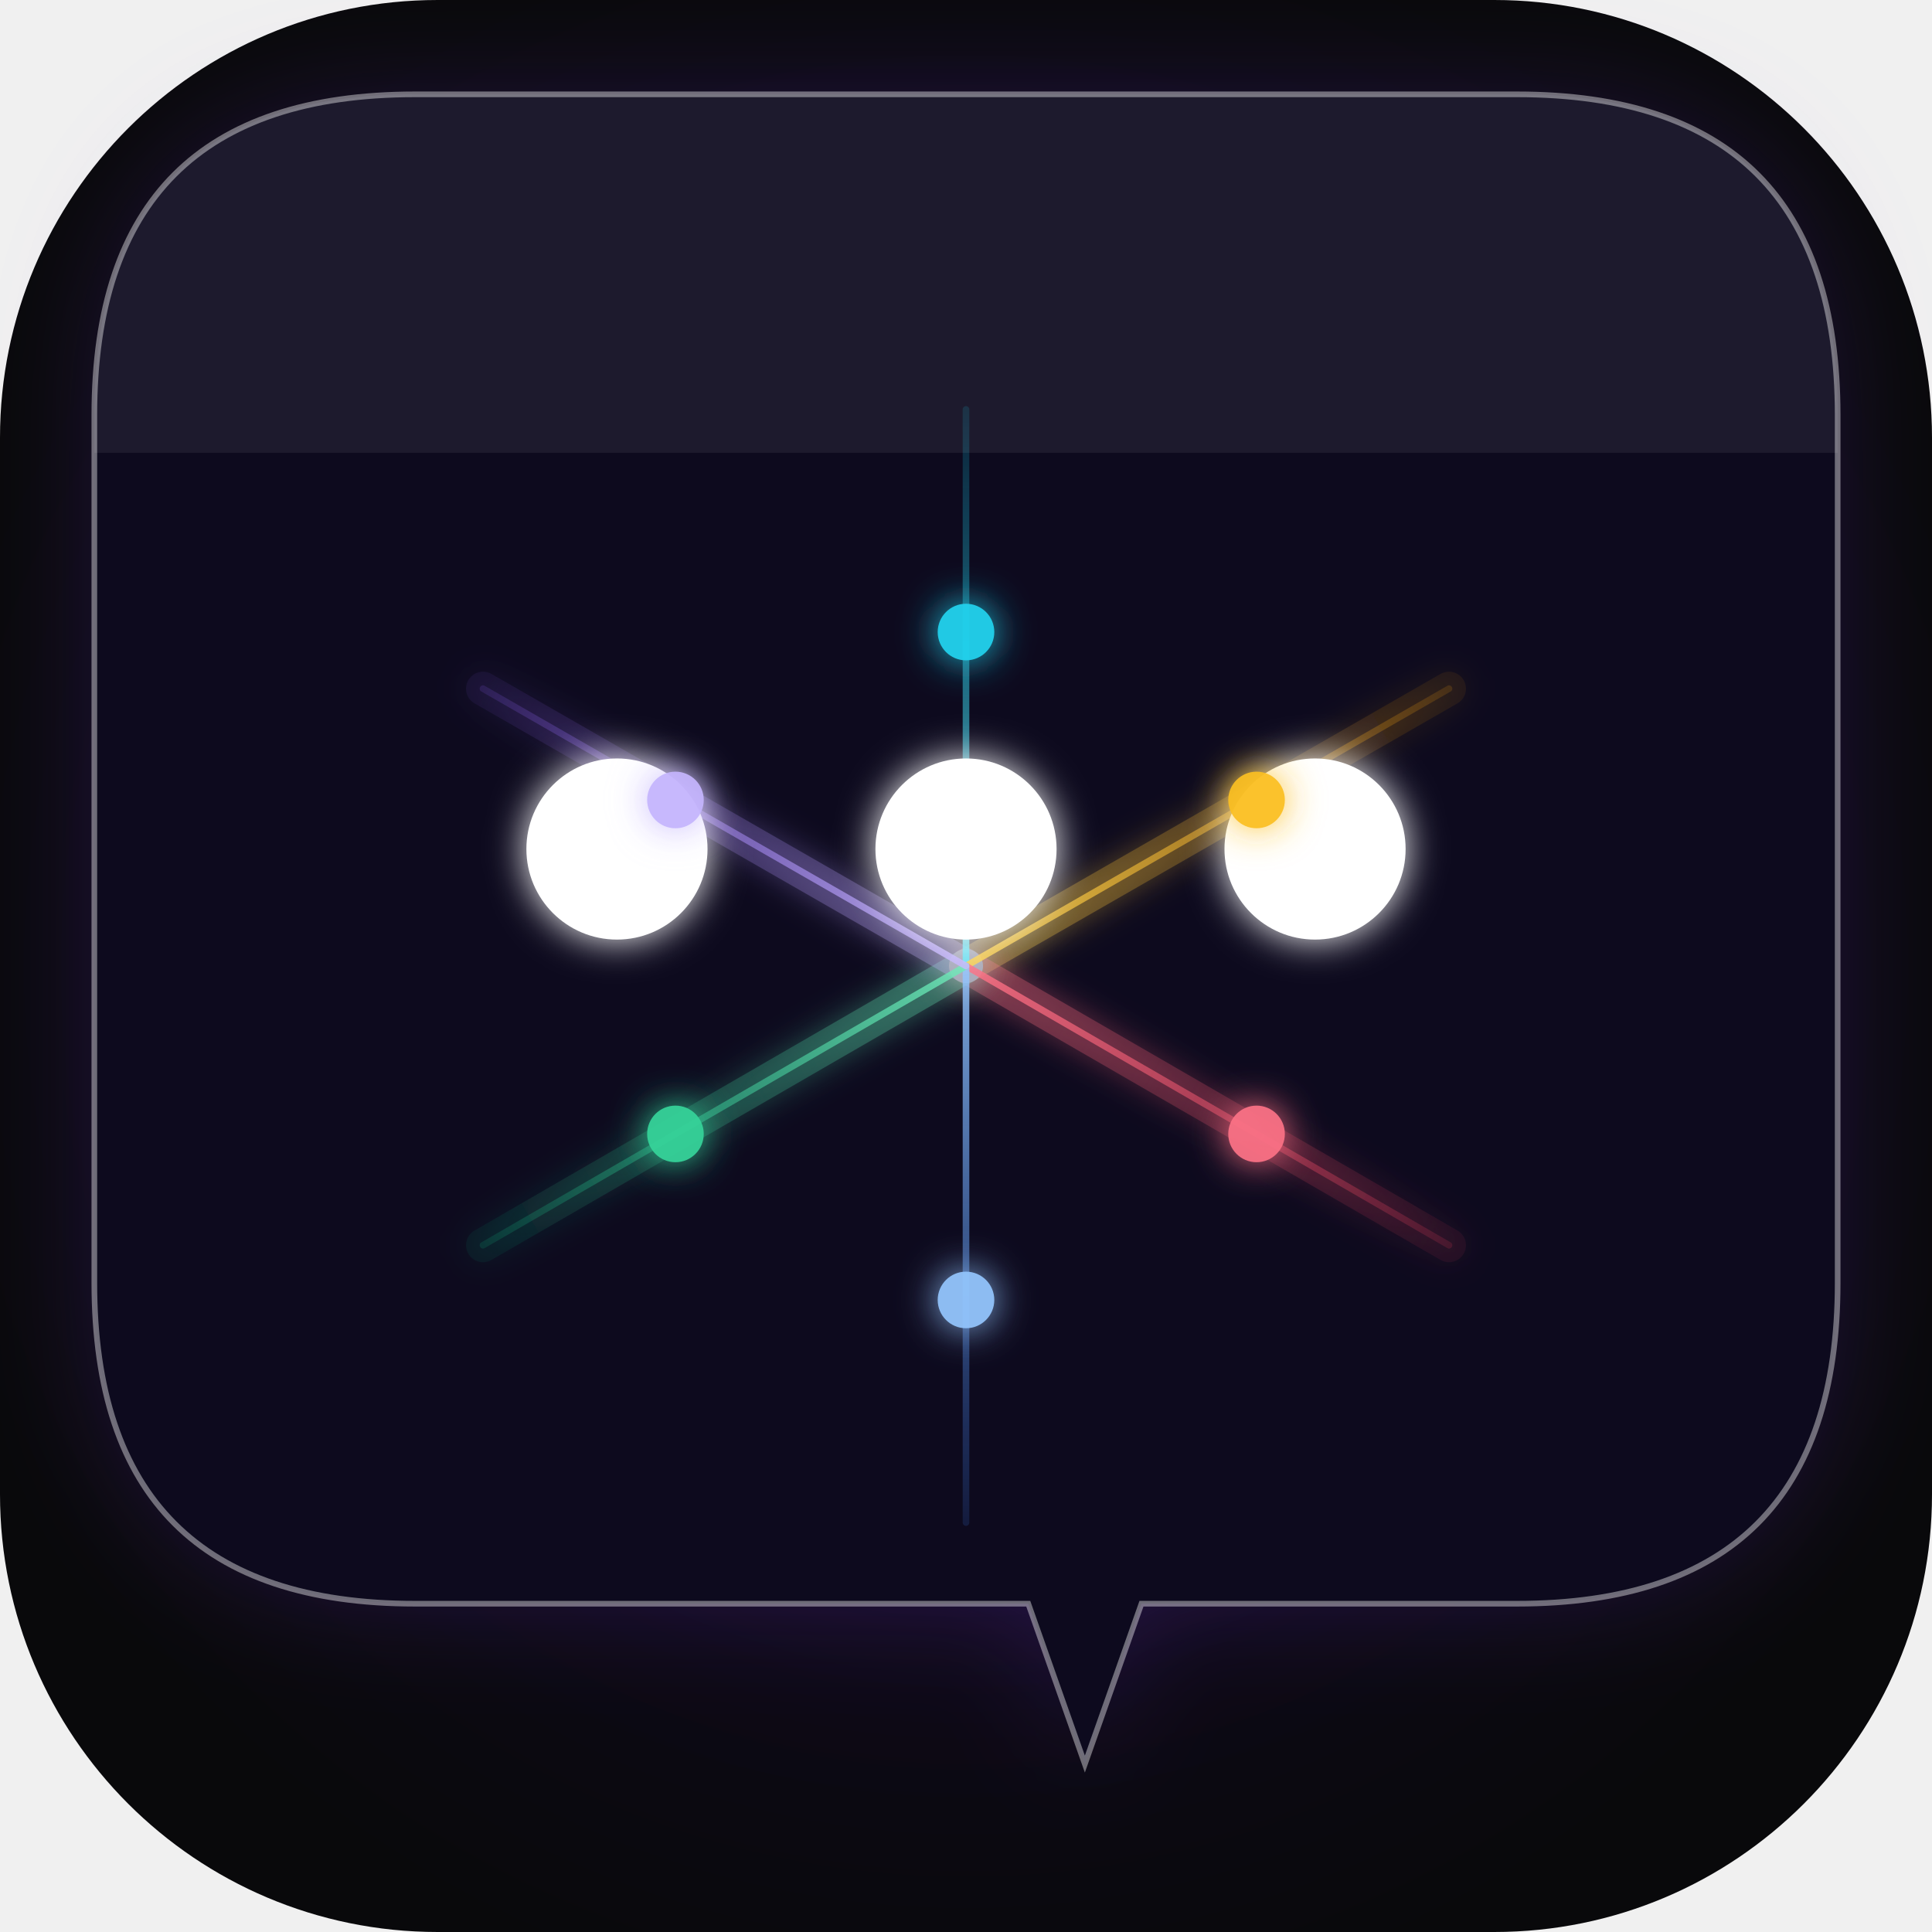
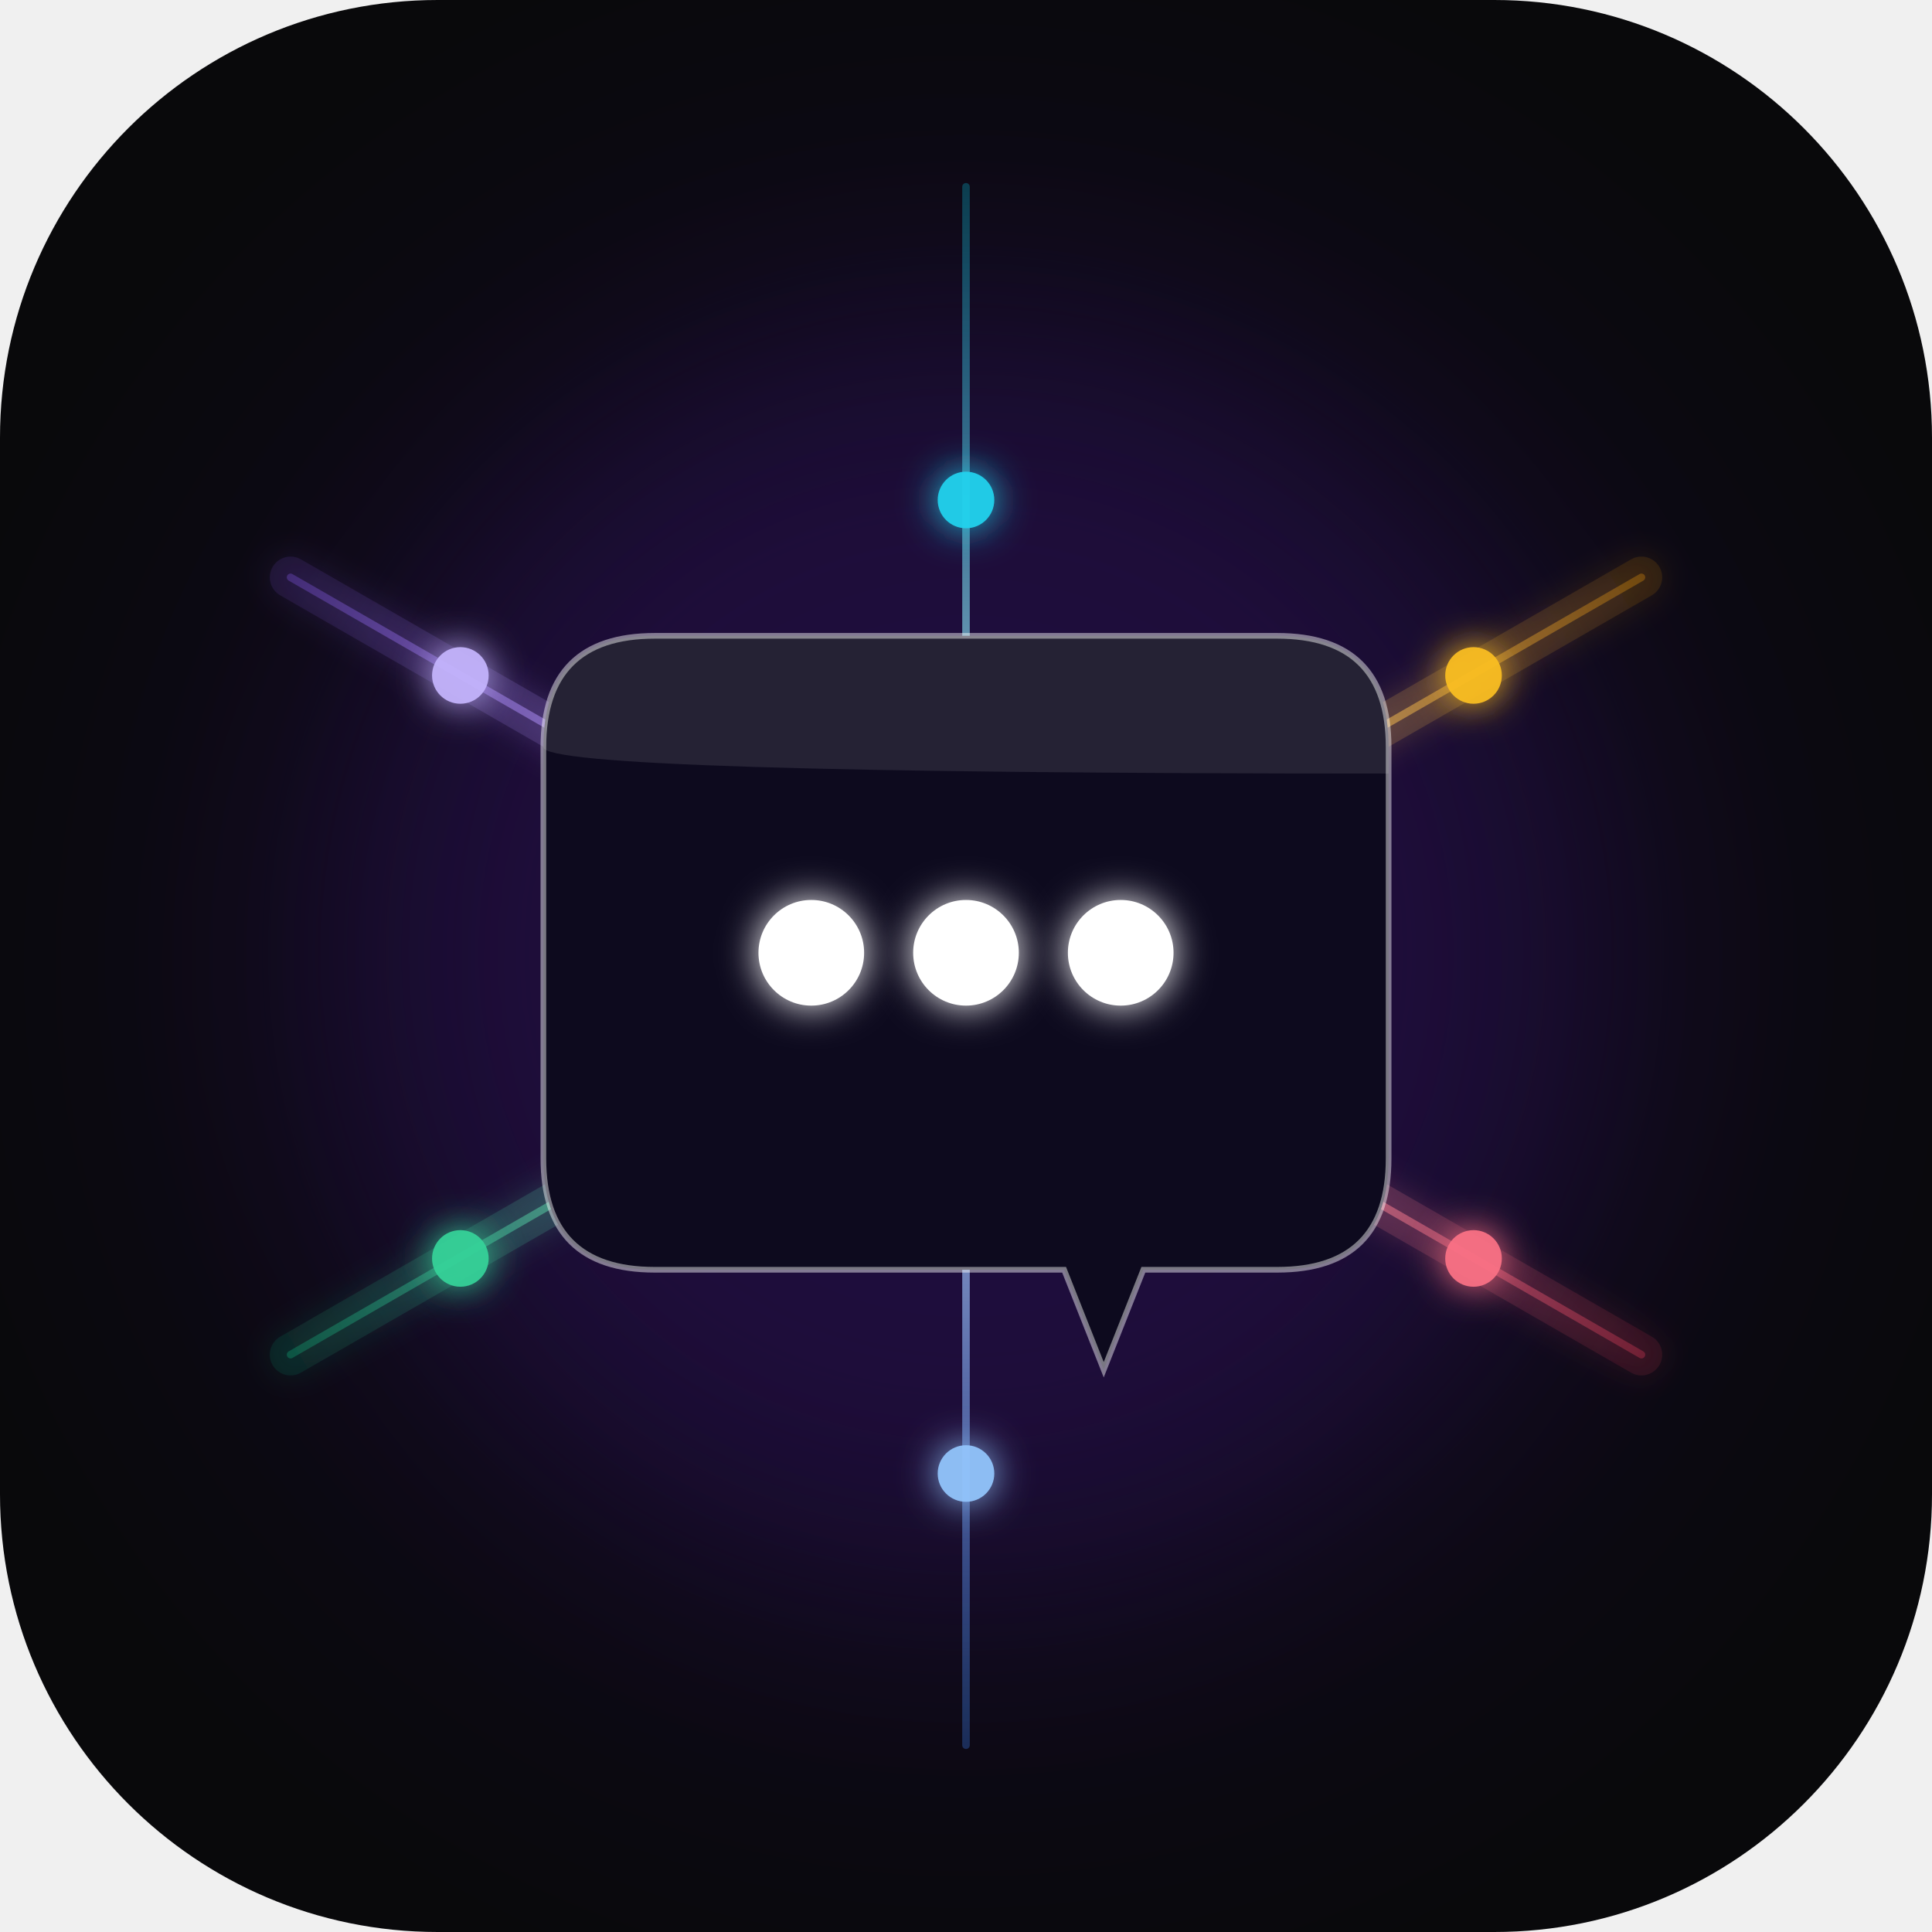
<svg xmlns="http://www.w3.org/2000/svg" width="1024" height="1024" viewBox="0 0 1024 1024">
  <defs>
    <radialGradient id="bg" cx="50%" cy="50%" r="55%">
      <stop offset="0%" stop-color="#130828" />
      <stop offset="100%" stop-color="#09090b" />
    </radialGradient>
-     <linearGradient id="lnTop" x1="512" y1="217" x2="512" y2="512" gradientUnits="userSpaceOnUse">
-       <stop offset="0%" stop-color="#06b6d4" stop-opacity="0.15" />
-       <stop offset="100%" stop-color="#67e8f9" stop-opacity="0.85" />
+     <linearGradient id="lnTop" x1="512" y1="99" x2="512" y2="512" gradientUnits="userSpaceOnUse">
+       <stop offset="0%" stop-color="#06b6d4" stop-opacity="0.3" />
+       <stop offset="100%" stop-color="#e0f2fe" stop-opacity="0.9" />
    </linearGradient>
-     <linearGradient id="lnTR" x1="768" y1="365" x2="512" y2="512" gradientUnits="userSpaceOnUse">
-       <stop offset="0%" stop-color="#f59e0b" stop-opacity="0.15" />
-       <stop offset="100%" stop-color="#fcd34d" stop-opacity="0.85" />
+     <linearGradient id="lnTR" x1="870" y1="306" x2="512" y2="512" gradientUnits="userSpaceOnUse">
+       <stop offset="0%" stop-color="#f59e0b" stop-opacity="0.3" />
+       <stop offset="100%" stop-color="#fef3c7" stop-opacity="0.9" />
    </linearGradient>
-     <linearGradient id="lnBR" x1="768" y1="660" x2="512" y2="512" gradientUnits="userSpaceOnUse">
-       <stop offset="0%" stop-color="#f43f5e" stop-opacity="0.15" />
-       <stop offset="100%" stop-color="#fb7185" stop-opacity="0.85" />
+     <linearGradient id="lnBR" x1="870" y1="718" x2="512" y2="512" gradientUnits="userSpaceOnUse">
+       <stop offset="0%" stop-color="#f43f5e" stop-opacity="0.3" />
+       <stop offset="100%" stop-color="#ffe4e6" stop-opacity="0.9" />
    </linearGradient>
-     <linearGradient id="lnBot" x1="512" y1="807" x2="512" y2="512" gradientUnits="userSpaceOnUse">
-       <stop offset="0%" stop-color="#3b82f6" stop-opacity="0.15" />
-       <stop offset="100%" stop-color="#93c5fd" stop-opacity="0.85" />
+     <linearGradient id="lnBot" x1="512" y1="925" x2="512" y2="512" gradientUnits="userSpaceOnUse">
+       <stop offset="0%" stop-color="#3b82f6" stop-opacity="0.3" />
+       <stop offset="100%" stop-color="#dbeafe" stop-opacity="0.9" />
    </linearGradient>
-     <linearGradient id="lnBL" x1="256" y1="660" x2="512" y2="512" gradientUnits="userSpaceOnUse">
-       <stop offset="0%" stop-color="#10b981" stop-opacity="0.15" />
-       <stop offset="100%" stop-color="#6ee7b7" stop-opacity="0.85" />
+     <linearGradient id="lnBL" x1="154" y1="718" x2="512" y2="512" gradientUnits="userSpaceOnUse">
+       <stop offset="0%" stop-color="#10b981" stop-opacity="0.3" />
+       <stop offset="100%" stop-color="#d1fae5" stop-opacity="0.9" />
    </linearGradient>
-     <linearGradient id="lnTL" x1="256" y1="365" x2="512" y2="512" gradientUnits="userSpaceOnUse">
-       <stop offset="0%" stop-color="#8b5cf6" stop-opacity="0.15" />
-       <stop offset="100%" stop-color="#c4b5fd" stop-opacity="0.85" />
+     <linearGradient id="lnTL" x1="154" y1="306" x2="512" y2="512" gradientUnits="userSpaceOnUse">
+       <stop offset="0%" stop-color="#8b5cf6" stop-opacity="0.3" />
+       <stop offset="100%" stop-color="#ede9fe" stop-opacity="0.9" />
    </linearGradient>
    <filter id="ambGlow" x="-50%" y="-50%" width="200%" height="200%">
-       <feGaussianBlur stdDeviation="70" />
+       <feGaussianBlur stdDeviation="60" />
    </filter>
    <filter id="lineGlow" x="-20%" y="-20%" width="140%" height="140%">
      <feGaussianBlur in="SourceGraphic" stdDeviation="8" result="b" />
-       <feMerge>
-         <feMergeNode in="b" />
-         <feMergeNode in="SourceGraphic" />
-       </feMerge>
-     </filter>
-     <filter id="bubbleGlow" x="-40%" y="-40%" width="180%" height="180%">
-       <feGaussianBlur in="SourceGraphic" stdDeviation="28" result="b" />
      <feMerge>
        <feMergeNode in="b" />
        <feMergeNode in="SourceGraphic" />
      </feMerge>
    </filter>
    <filter id="dotGlow" x="-150%" y="-150%" width="400%" height="400%">
      <feGaussianBlur in="SourceGraphic" stdDeviation="10" result="b" />
      <feMerge>
        <feMergeNode in="b" />
        <feMergeNode in="SourceGraphic" />
      </feMerge>
    </filter>
  </defs>
  <rect width="1024" height="1024" rx="232" fill="url(#bg)" />
-   <circle cx="512" cy="490" r="320" fill="#6d28d9" opacity="0.18" filter="url(#ambGlow)" />
-   <path d="M 50 220 Q 50 50 220 50 L 804 50 Q 974 50 974 220            L 974 680 Q 974 850 804 850 L 605 850 L 575 935 L 545 850            L 220 850 Q 50 850 50 680 Z" fill="#7c3aed" opacity="0.18" filter="url(#bubbleGlow)" />
-   <path d="M 50 220 Q 50 50 220 50 L 804 50 Q 974 50 974 220            L 974 680 Q 974 850 804 850 L 605 850 L 575 935 L 545 850            L 220 850 Q 50 850 50 680 Z" fill="#0d0a1e" />
-   <line x1="512" y1="217" x2="512" y2="512" stroke="url(#lnTop)" stroke-width="18" stroke-linecap="round" opacity="0.5" filter="url(#lineGlow)" />
-   <line x1="768" y1="365" x2="512" y2="512" stroke="url(#lnTR)" stroke-width="18" stroke-linecap="round" opacity="0.5" filter="url(#lineGlow)" />
-   <line x1="768" y1="660" x2="512" y2="512" stroke="url(#lnBR)" stroke-width="18" stroke-linecap="round" opacity="0.5" filter="url(#lineGlow)" />
-   <line x1="512" y1="807" x2="512" y2="512" stroke="url(#lnBot)" stroke-width="18" stroke-linecap="round" opacity="0.5" filter="url(#lineGlow)" />
-   <line x1="256" y1="660" x2="512" y2="512" stroke="url(#lnBL)" stroke-width="18" stroke-linecap="round" opacity="0.5" filter="url(#lineGlow)" />
-   <line x1="256" y1="365" x2="512" y2="512" stroke="url(#lnTL)" stroke-width="18" stroke-linecap="round" opacity="0.5" filter="url(#lineGlow)" />
-   <line x1="512" y1="217" x2="512" y2="512" stroke="url(#lnTop)" stroke-width="3.5" stroke-linecap="round" />
-   <line x1="768" y1="365" x2="512" y2="512" stroke="url(#lnTR)" stroke-width="3.5" stroke-linecap="round" />
-   <line x1="768" y1="660" x2="512" y2="512" stroke="url(#lnBR)" stroke-width="3.5" stroke-linecap="round" />
-   <line x1="512" y1="807" x2="512" y2="512" stroke="url(#lnBot)" stroke-width="3.5" stroke-linecap="round" />
-   <line x1="256" y1="660" x2="512" y2="512" stroke="url(#lnBL)" stroke-width="3.5" stroke-linecap="round" />
-   <line x1="256" y1="365" x2="512" y2="512" stroke="url(#lnTL)" stroke-width="3.5" stroke-linecap="round" />
-   <path d="M 50 220 Q 50 50 220 50 L 804 50 Q 974 50 974 220            L 974 680 Q 974 850 804 850 L 605 850 L 575 935 L 545 850            L 220 850 Q 50 850 50 680 Z" fill="none" stroke="white" stroke-width="3" stroke-opacity="0.4" />
-   <path d="M 50 220 Q 50 50 220 50 L 804 50 Q 974 50 974 220 L 974 240 L 50 240 Z" fill="white" opacity="0.07" />
-   <circle cx="327" cy="450" r="48" fill="white" filter="url(#dotGlow)" />
-   <circle cx="512" cy="450" r="48" fill="white" filter="url(#dotGlow)" />
-   <circle cx="697" cy="450" r="48" fill="white" filter="url(#dotGlow)" />
-   <circle cx="512" cy="335" r="15" fill="#22d3ee" opacity="0.95" filter="url(#dotGlow)" />
-   <circle cx="666" cy="424" r="15" fill="#fbbf24" opacity="0.95" filter="url(#dotGlow)" />
-   <circle cx="666" cy="601" r="15" fill="#fb7185" opacity="0.95" filter="url(#dotGlow)" />
-   <circle cx="512" cy="689" r="15" fill="#93c5fd" opacity="0.95" filter="url(#dotGlow)" />
-   <circle cx="358" cy="601" r="15" fill="#34d399" opacity="0.95" filter="url(#dotGlow)" />
-   <circle cx="358" cy="424" r="15" fill="#c4b5fd" opacity="0.95" filter="url(#dotGlow)" />
+   <circle cx="512" cy="505" r="340" fill="#6d28d9" opacity="0.16" filter="url(#ambGlow)" />
+   <line x1="512" y1="99" x2="512" y2="512" stroke="url(#lnTop)" stroke-width="22" stroke-linecap="round" opacity="0.4" filter="url(#lineGlow)" />
+   <line x1="870" y1="306" x2="512" y2="512" stroke="url(#lnTR)" stroke-width="22" stroke-linecap="round" opacity="0.4" filter="url(#lineGlow)" />
+   <line x1="870" y1="718" x2="512" y2="512" stroke="url(#lnBR)" stroke-width="22" stroke-linecap="round" opacity="0.4" filter="url(#lineGlow)" />
+   <line x1="512" y1="925" x2="512" y2="512" stroke="url(#lnBot)" stroke-width="22" stroke-linecap="round" opacity="0.4" filter="url(#lineGlow)" />
+   <line x1="154" y1="718" x2="512" y2="512" stroke="url(#lnBL)" stroke-width="22" stroke-linecap="round" opacity="0.4" filter="url(#lineGlow)" />
+   <line x1="154" y1="306" x2="512" y2="512" stroke="url(#lnTL)" stroke-width="22" stroke-linecap="round" opacity="0.4" filter="url(#lineGlow)" />
+   <line x1="512" y1="99" x2="512" y2="512" stroke="url(#lnTop)" stroke-width="4" stroke-linecap="round" />
+   <line x1="870" y1="306" x2="512" y2="512" stroke="url(#lnTR)" stroke-width="4" stroke-linecap="round" />
+   <line x1="870" y1="718" x2="512" y2="512" stroke="url(#lnBR)" stroke-width="4" stroke-linecap="round" />
+   <line x1="512" y1="925" x2="512" y2="512" stroke="url(#lnBot)" stroke-width="4" stroke-linecap="round" />
+   <line x1="154" y1="718" x2="512" y2="512" stroke="url(#lnBL)" stroke-width="4" stroke-linecap="round" />
+   <line x1="154" y1="306" x2="512" y2="512" stroke="url(#lnTL)" stroke-width="4" stroke-linecap="round" />
+   <path d="M 288 396 Q 288 337 347 337 L 677 337 Q 736 337 736 396            L 736 614 Q 736 673 677 673 L 606 673 L 585 726 L 564 673            L 347 673 Q 288 673 288 614 Z" fill="#0d0a1e" />
+   <path d="M 288 396 Q 288 337 347 337 L 677 337 Q 736 337 736 396            L 736 614 Q 736 673 677 673 L 606 673 L 585 726 L 564 673            L 347 673 Q 288 673 288 614 Z" fill="none" stroke="white" stroke-width="3" stroke-opacity="0.45" />
+   <path d="M 288 396 Q 288 337 347 337 L 677 337 Q 736 337 736 396            L 736 410 Q 288 410 288 396 Z" fill="white" opacity="0.10" />
+   <circle cx="430" cy="505" r="28" fill="white" filter="url(#dotGlow)" />
+   <circle cx="512" cy="505" r="28" fill="white" filter="url(#dotGlow)" />
+   <circle cx="594" cy="505" r="28" fill="white" filter="url(#dotGlow)" />
+   <circle cx="512" cy="265" r="15" fill="#22d3ee" opacity="0.95" filter="url(#dotGlow)" />
+   <circle cx="781" cy="358" r="15" fill="#fbbf24" opacity="0.95" filter="url(#dotGlow)" />
+   <circle cx="781" cy="667" r="15" fill="#fb7185" opacity="0.95" filter="url(#dotGlow)" />
+   <circle cx="512" cy="781" r="15" fill="#93c5fd" opacity="0.95" filter="url(#dotGlow)" />
+   <circle cx="244" cy="667" r="15" fill="#34d399" opacity="0.95" filter="url(#dotGlow)" />
+   <circle cx="244" cy="358" r="15" fill="#c4b5fd" opacity="0.95" filter="url(#dotGlow)" />
</svg>
